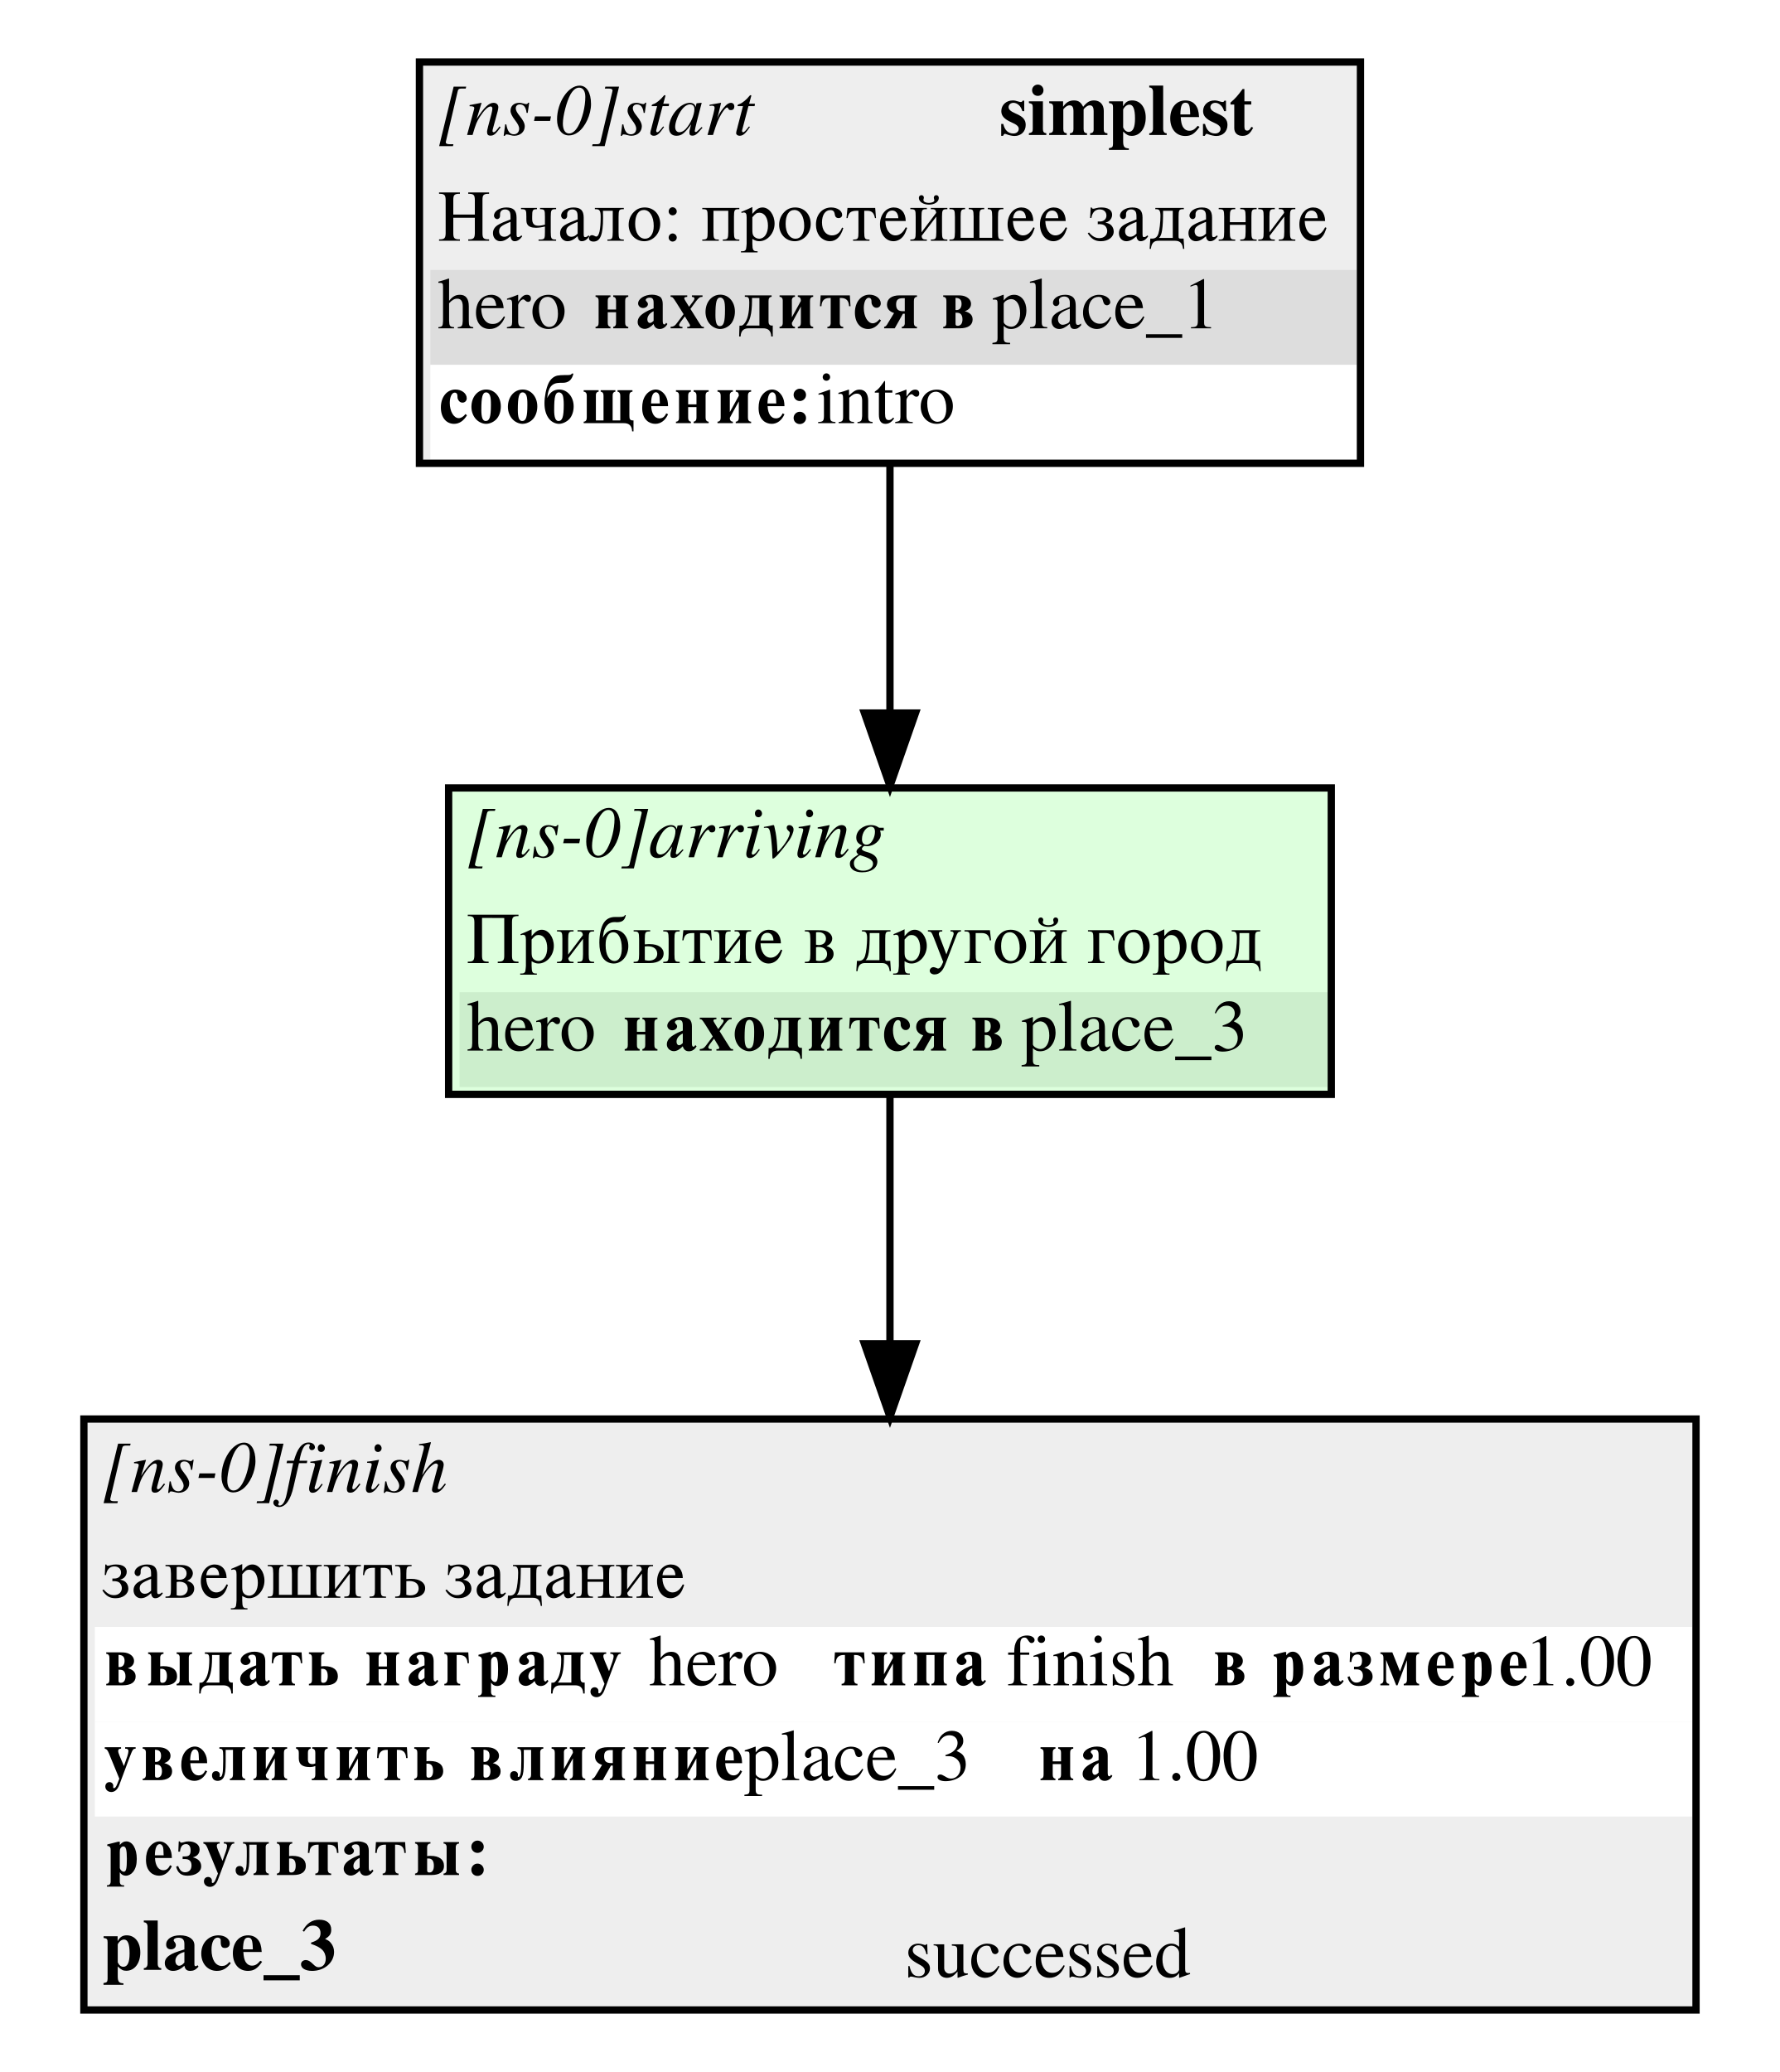
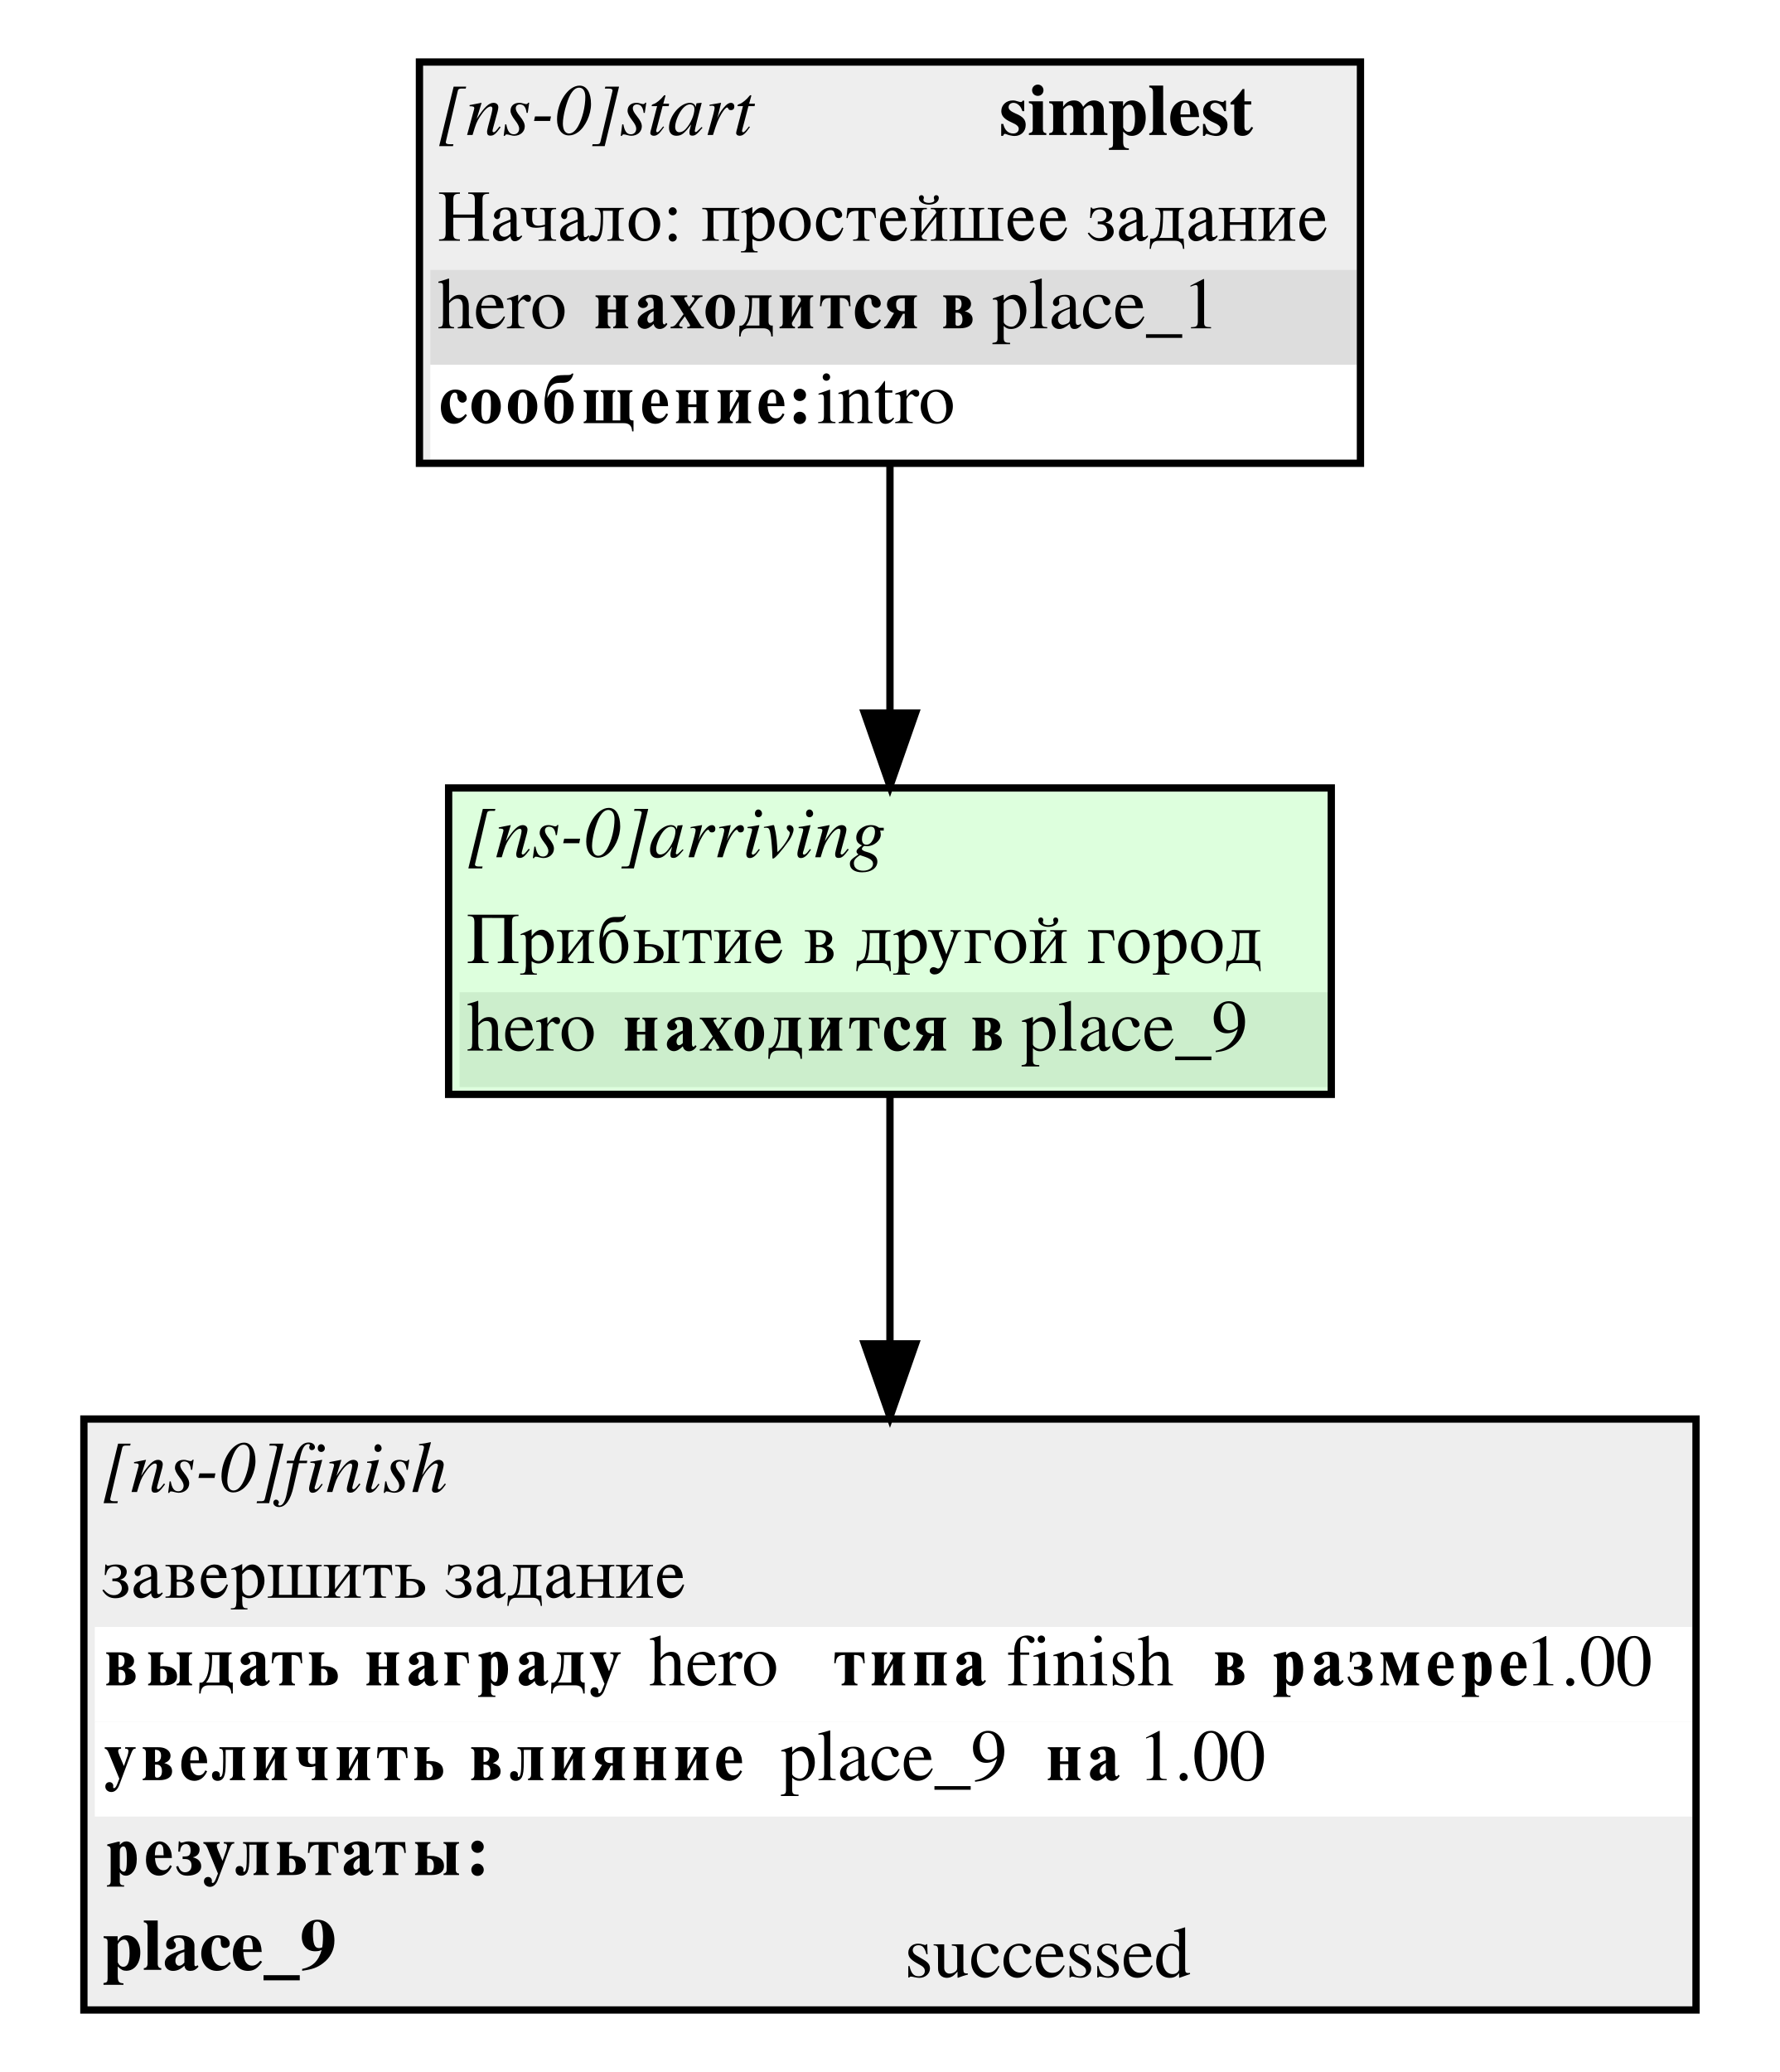
<svg xmlns="http://www.w3.org/2000/svg" width="244pt" height="284pt" viewBox="0.00 0.00 244.00 284.00">
  <g id="graph0" class="graph" transform="scale(1 1) rotate(0) translate(4 280)">
    <polygon fill="white" stroke="white" points="-4,4 -4,-280 240,-280 240,4 -4,4" />
    <g id="node1" class="node">
      <polygon fill="#eeeeee" stroke="none" points="53.5,-216.5 53.5,-271.5 182.5,-271.5 182.5,-216.5 53.5,-216.5" />
      <text text-anchor="start" x="56" y="-261.5" font-family="Times,serif" font-style="italic" font-size="10.00">[ns-0]start</text>
      <text text-anchor="start" x="133" y="-261.5" font-family="Times,serif" font-weight="bold" font-size="10.00">simplest</text>
      <text text-anchor="start" x="56" y="-247" font-family="Times,serif" font-size="10.00">Начало: простейшее задание</text>
      <polygon fill="#dddddd" stroke="none" points="55,-230 55,-243 182,-243 182,-230 55,-230" />
      <text text-anchor="start" x="56" y="-235" font-family="Times,serif" font-size="10.00">hero </text>
      <text text-anchor="start" x="77" y="-235" font-family="Times,serif" font-weight="bold" font-size="10.00">находится в</text>
      <text text-anchor="start" x="132" y="-235" font-family="Times,serif" font-size="10.00"> place_1</text>
      <polygon fill="#ffffff" stroke="none" points="55,-217 55,-230 182,-230 182,-217 55,-217" />
      <text text-anchor="start" x="56" y="-222" font-family="Times,serif" font-weight="bold" font-size="10.00">сообщение:</text>
      <text text-anchor="start" x="108" y="-222" font-family="Times,serif" font-size="10.00"> intro</text>
      <polygon fill="none" stroke="black" points="53.5,-216.5 53.5,-271.5 182.5,-271.5 182.5,-216.5 53.5,-216.5" />
    </g>
    <g id="node3" class="node">
      <polygon fill="#ddffdd" stroke="none" points="57.5,-130 57.5,-172 178.5,-172 178.5,-130 57.5,-130" />
      <text text-anchor="start" x="60" y="-162.5" font-family="Times,serif" font-style="italic" font-size="10.00">[ns-0]arriving</text>
      <text text-anchor="start" x="60" y="-148" font-family="Times,serif" font-size="10.00">Прибытие в другой город</text>
      <polygon fill="#cceecc" stroke="none" points="59,-131 59,-144 178,-144 178,-131 59,-131" />
      <text text-anchor="start" x="60" y="-136" font-family="Times,serif" font-size="10.00">hero </text>
      <text text-anchor="start" x="81" y="-136" font-family="Times,serif" font-weight="bold" font-size="10.00">находится в</text>
-       <text text-anchor="start" x="136" y="-136" font-family="Times,serif" font-size="10.00"> place_3</text>
+       <text text-anchor="start" x="136" y="-136" font-family="Times,serif" font-size="10.00"> place_9</text>
      <polygon fill="none" stroke="black" points="57.5,-130 57.5,-172 178.5,-172 178.5,-130 57.5,-130" />
    </g>
    <g id="edge2" class="edge">
      <path fill="none" stroke="black" d="M118,-216.189C118,-205.542 118,-193.241 118,-182.275" />
      <polygon fill="black" stroke="black" points="121.5,-182.266 118,-172.266 114.5,-182.267 121.5,-182.266" />
    </g>
    <g id="node2" class="node">
      <polygon fill="#eeeeee" stroke="none" points="7.5,-4.5 7.5,-85.5 228.5,-85.5 228.5,-4.5 7.5,-4.5" />
      <text text-anchor="start" x="10" y="-75.5" font-family="Times,serif" font-style="italic" font-size="10.00">[ns-0]finish</text>
      <text text-anchor="start" x="10" y="-61" font-family="Times,serif" font-size="10.00">завершить задание</text>
      <polygon fill="#ffffff" stroke="none" points="9,-44 9,-57 228,-57 228,-44 9,-44" />
      <text text-anchor="start" x="10" y="-49" font-family="Times,serif" font-weight="bold" font-size="10.00">выдать награду </text>
      <text text-anchor="start" x="85" y="-49" font-family="Times,serif" font-size="10.00">  hero </text>
      <text text-anchor="start" x="110" y="-49" font-family="Times,serif" font-weight="bold" font-size="10.00">типа </text>
      <text text-anchor="start" x="134" y="-49" font-family="Times,serif" font-size="10.00"> finish </text>
      <text text-anchor="start" x="162" y="-49" font-family="Times,serif" font-weight="bold" font-size="10.00">в размере</text>
      <text text-anchor="start" x="205" y="-49" font-family="Times,serif" font-size="10.00"> 1.00</text>
      <polygon fill="#ffffff" stroke="none" points="9,-31 9,-44 228,-44 228,-31 9,-31" />
      <text text-anchor="start" x="10" y="-36" font-family="Times,serif" font-weight="bold" font-size="10.00">увеличить влияние </text>
-       <text text-anchor="start" x="98" y="-36" font-family="Times,serif" font-size="10.00">  place_3 </text>
-       <text text-anchor="start" x="138" y="-36" font-family="Times,serif" font-weight="bold" font-size="10.00">на </text>
-       <text text-anchor="start" x="151" y="-36" font-family="Times,serif" font-size="10.00"> 1.00</text>
+       <text text-anchor="start" x="98" y="-36" font-family="Times,serif" font-size="10.00">  </text>
+       <text text-anchor="start" x="103" y="-36" font-family="Times,serif" font-size="10.00" fill="#000000">place_9</text>
+       <text text-anchor="start" x="136" y="-36" font-family="Times,serif" font-size="10.00"> </text>
+       <text text-anchor="start" x="139" y="-36" font-family="Times,serif" font-weight="bold" font-size="10.00">на </text>
+       <text text-anchor="start" x="152" y="-36" font-family="Times,serif" font-size="10.00"> 1.00</text>
      <polygon fill="#eeeeee" stroke="none" points="9,-18 9,-31 228,-31 228,-18 9,-18" />
      <text text-anchor="start" x="10" y="-23" font-family="Times,serif" font-weight="bold" font-size="10.00">результаты:</text>
-       <text text-anchor="start" x="10" y="-10" font-family="Times,serif" font-weight="bold" font-size="10.00">place_3</text>
+       <text text-anchor="start" x="10" y="-10" font-family="Times,serif" font-weight="bold" font-size="10.00">place_9</text>
      <text text-anchor="start" x="120" y="-9" font-family="Times,serif" font-size="10.00">successed</text>
      <polygon fill="none" stroke="black" points="7.5,-4.5 7.5,-85.5 228.5,-85.5 228.5,-4.5 7.5,-4.5" />
    </g>
    <g id="edge1" class="edge">
      <path fill="none" stroke="black" d="M118,-129.948C118,-120.172 118,-107.936 118,-95.855" />
      <polygon fill="black" stroke="black" points="121.5,-95.8 118,-85.8 114.5,-95.8 121.5,-95.8" />
    </g>
  </g>
</svg>
